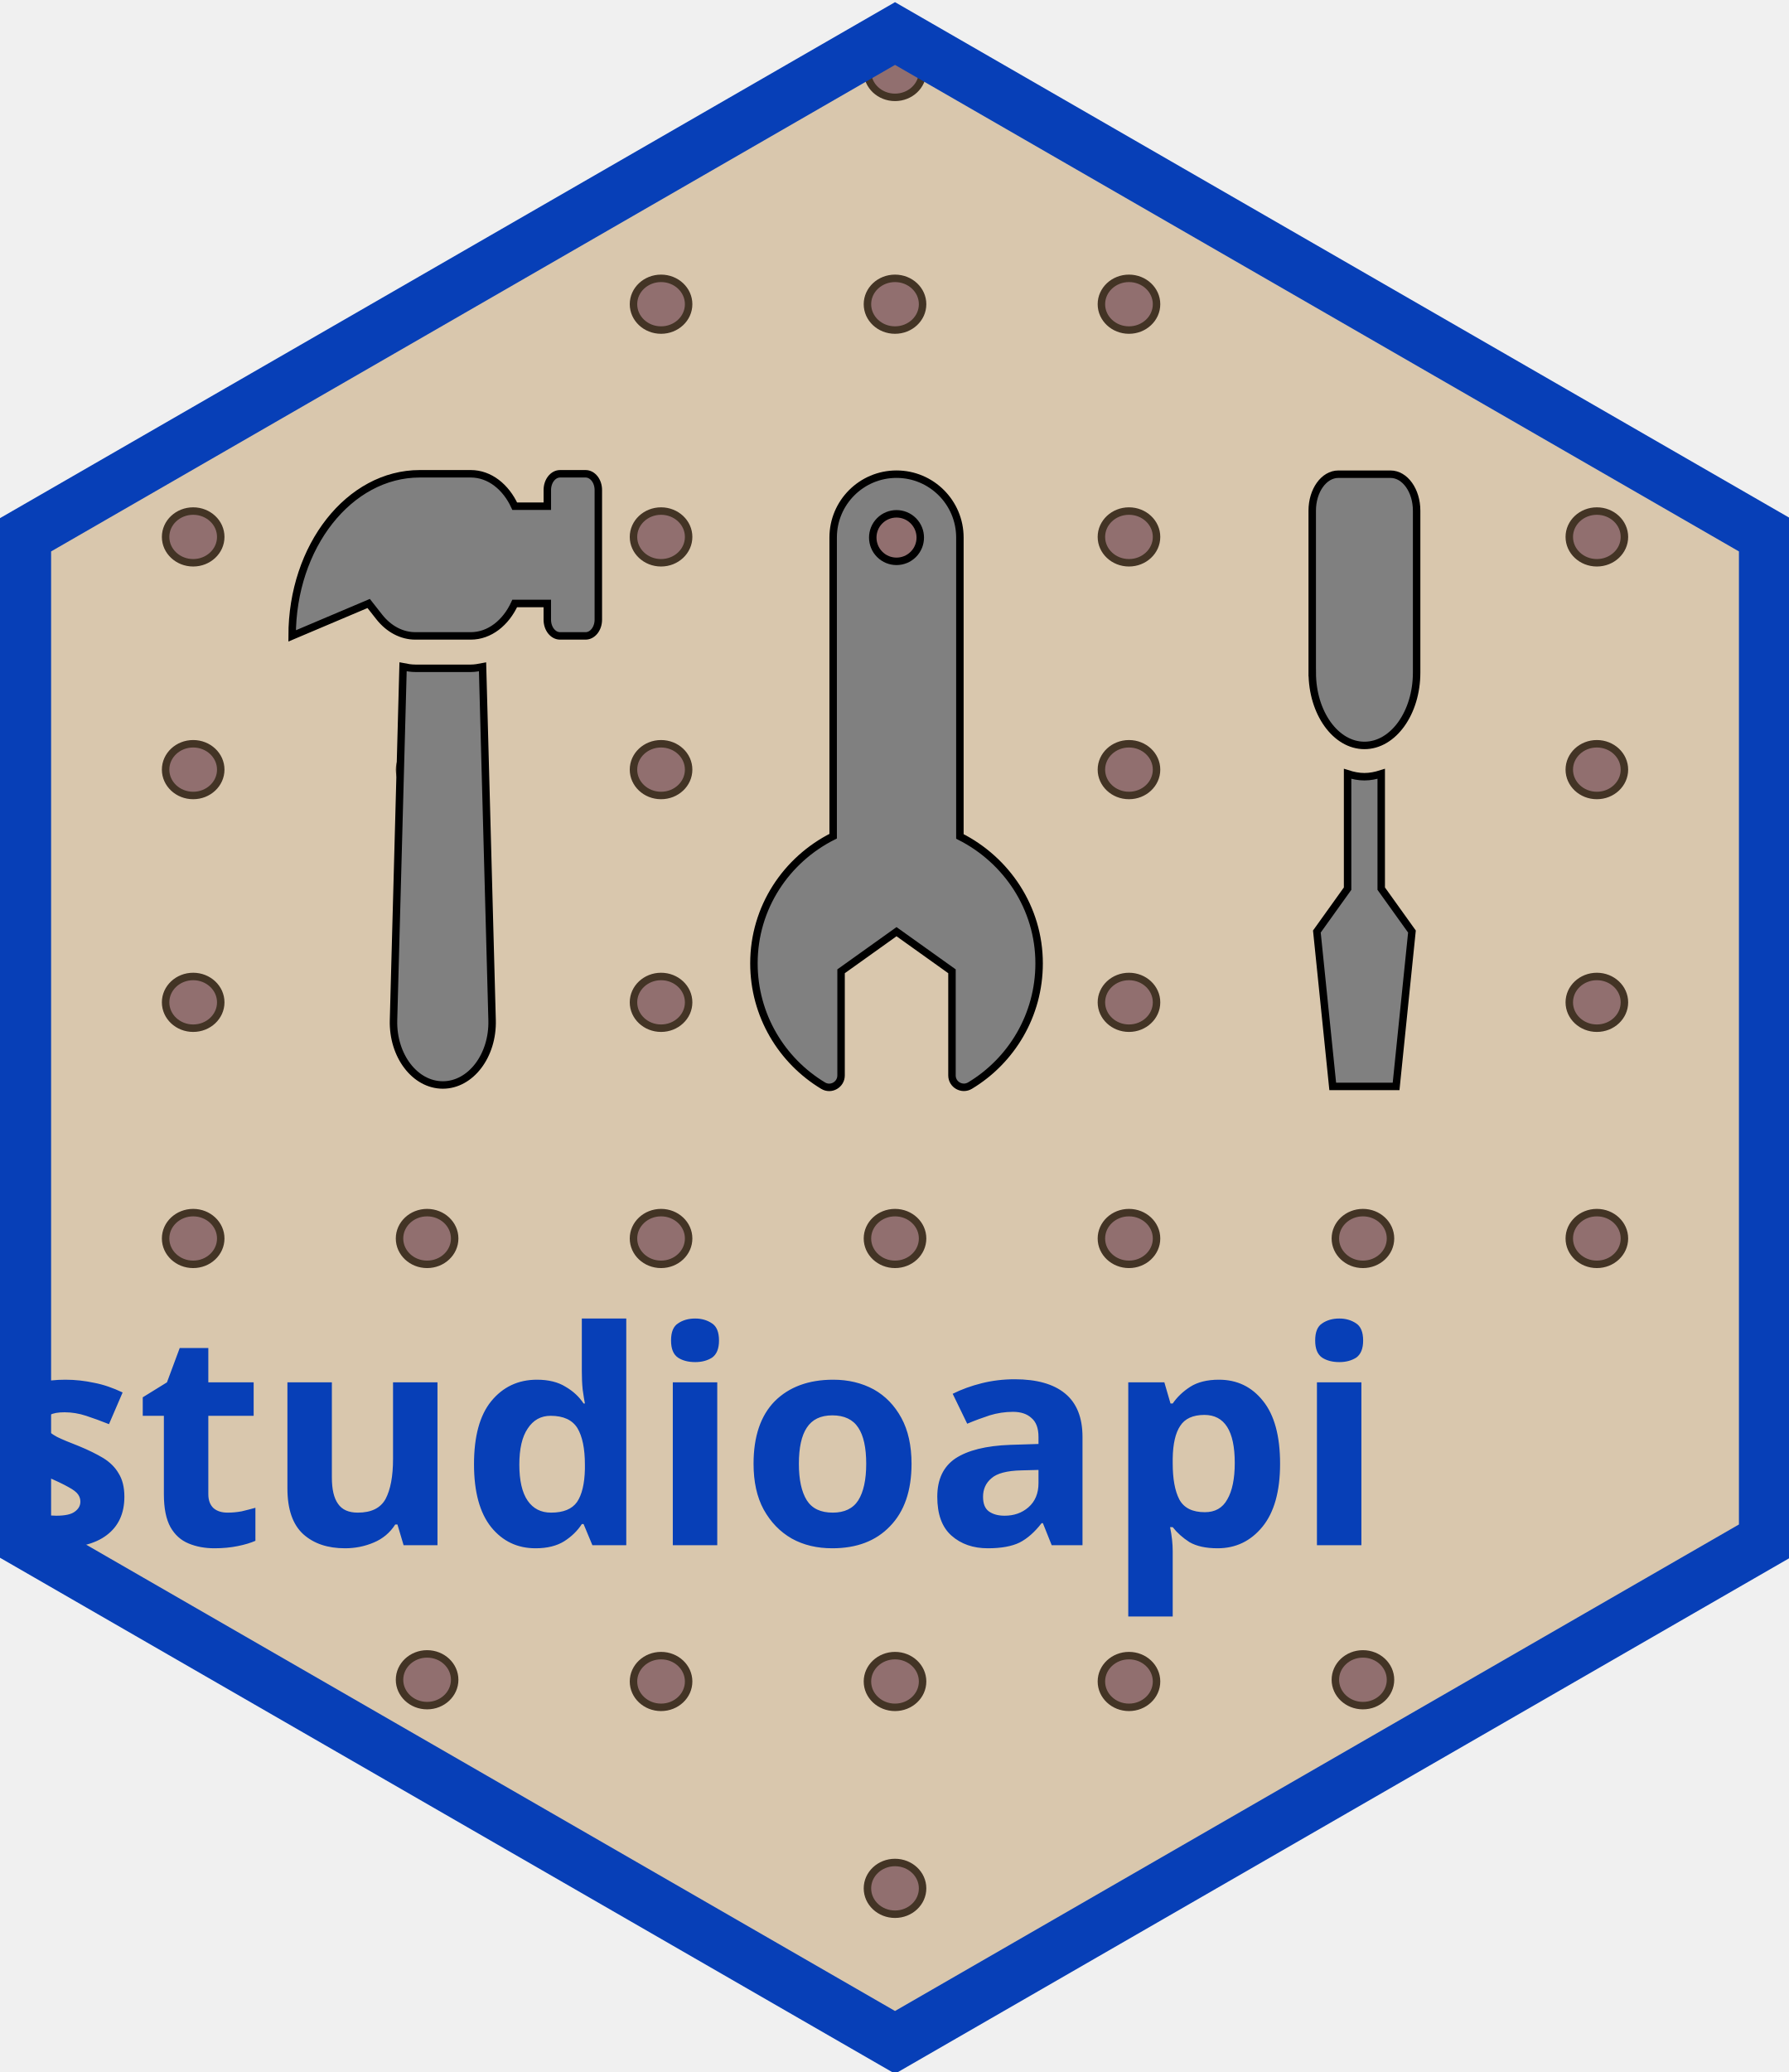
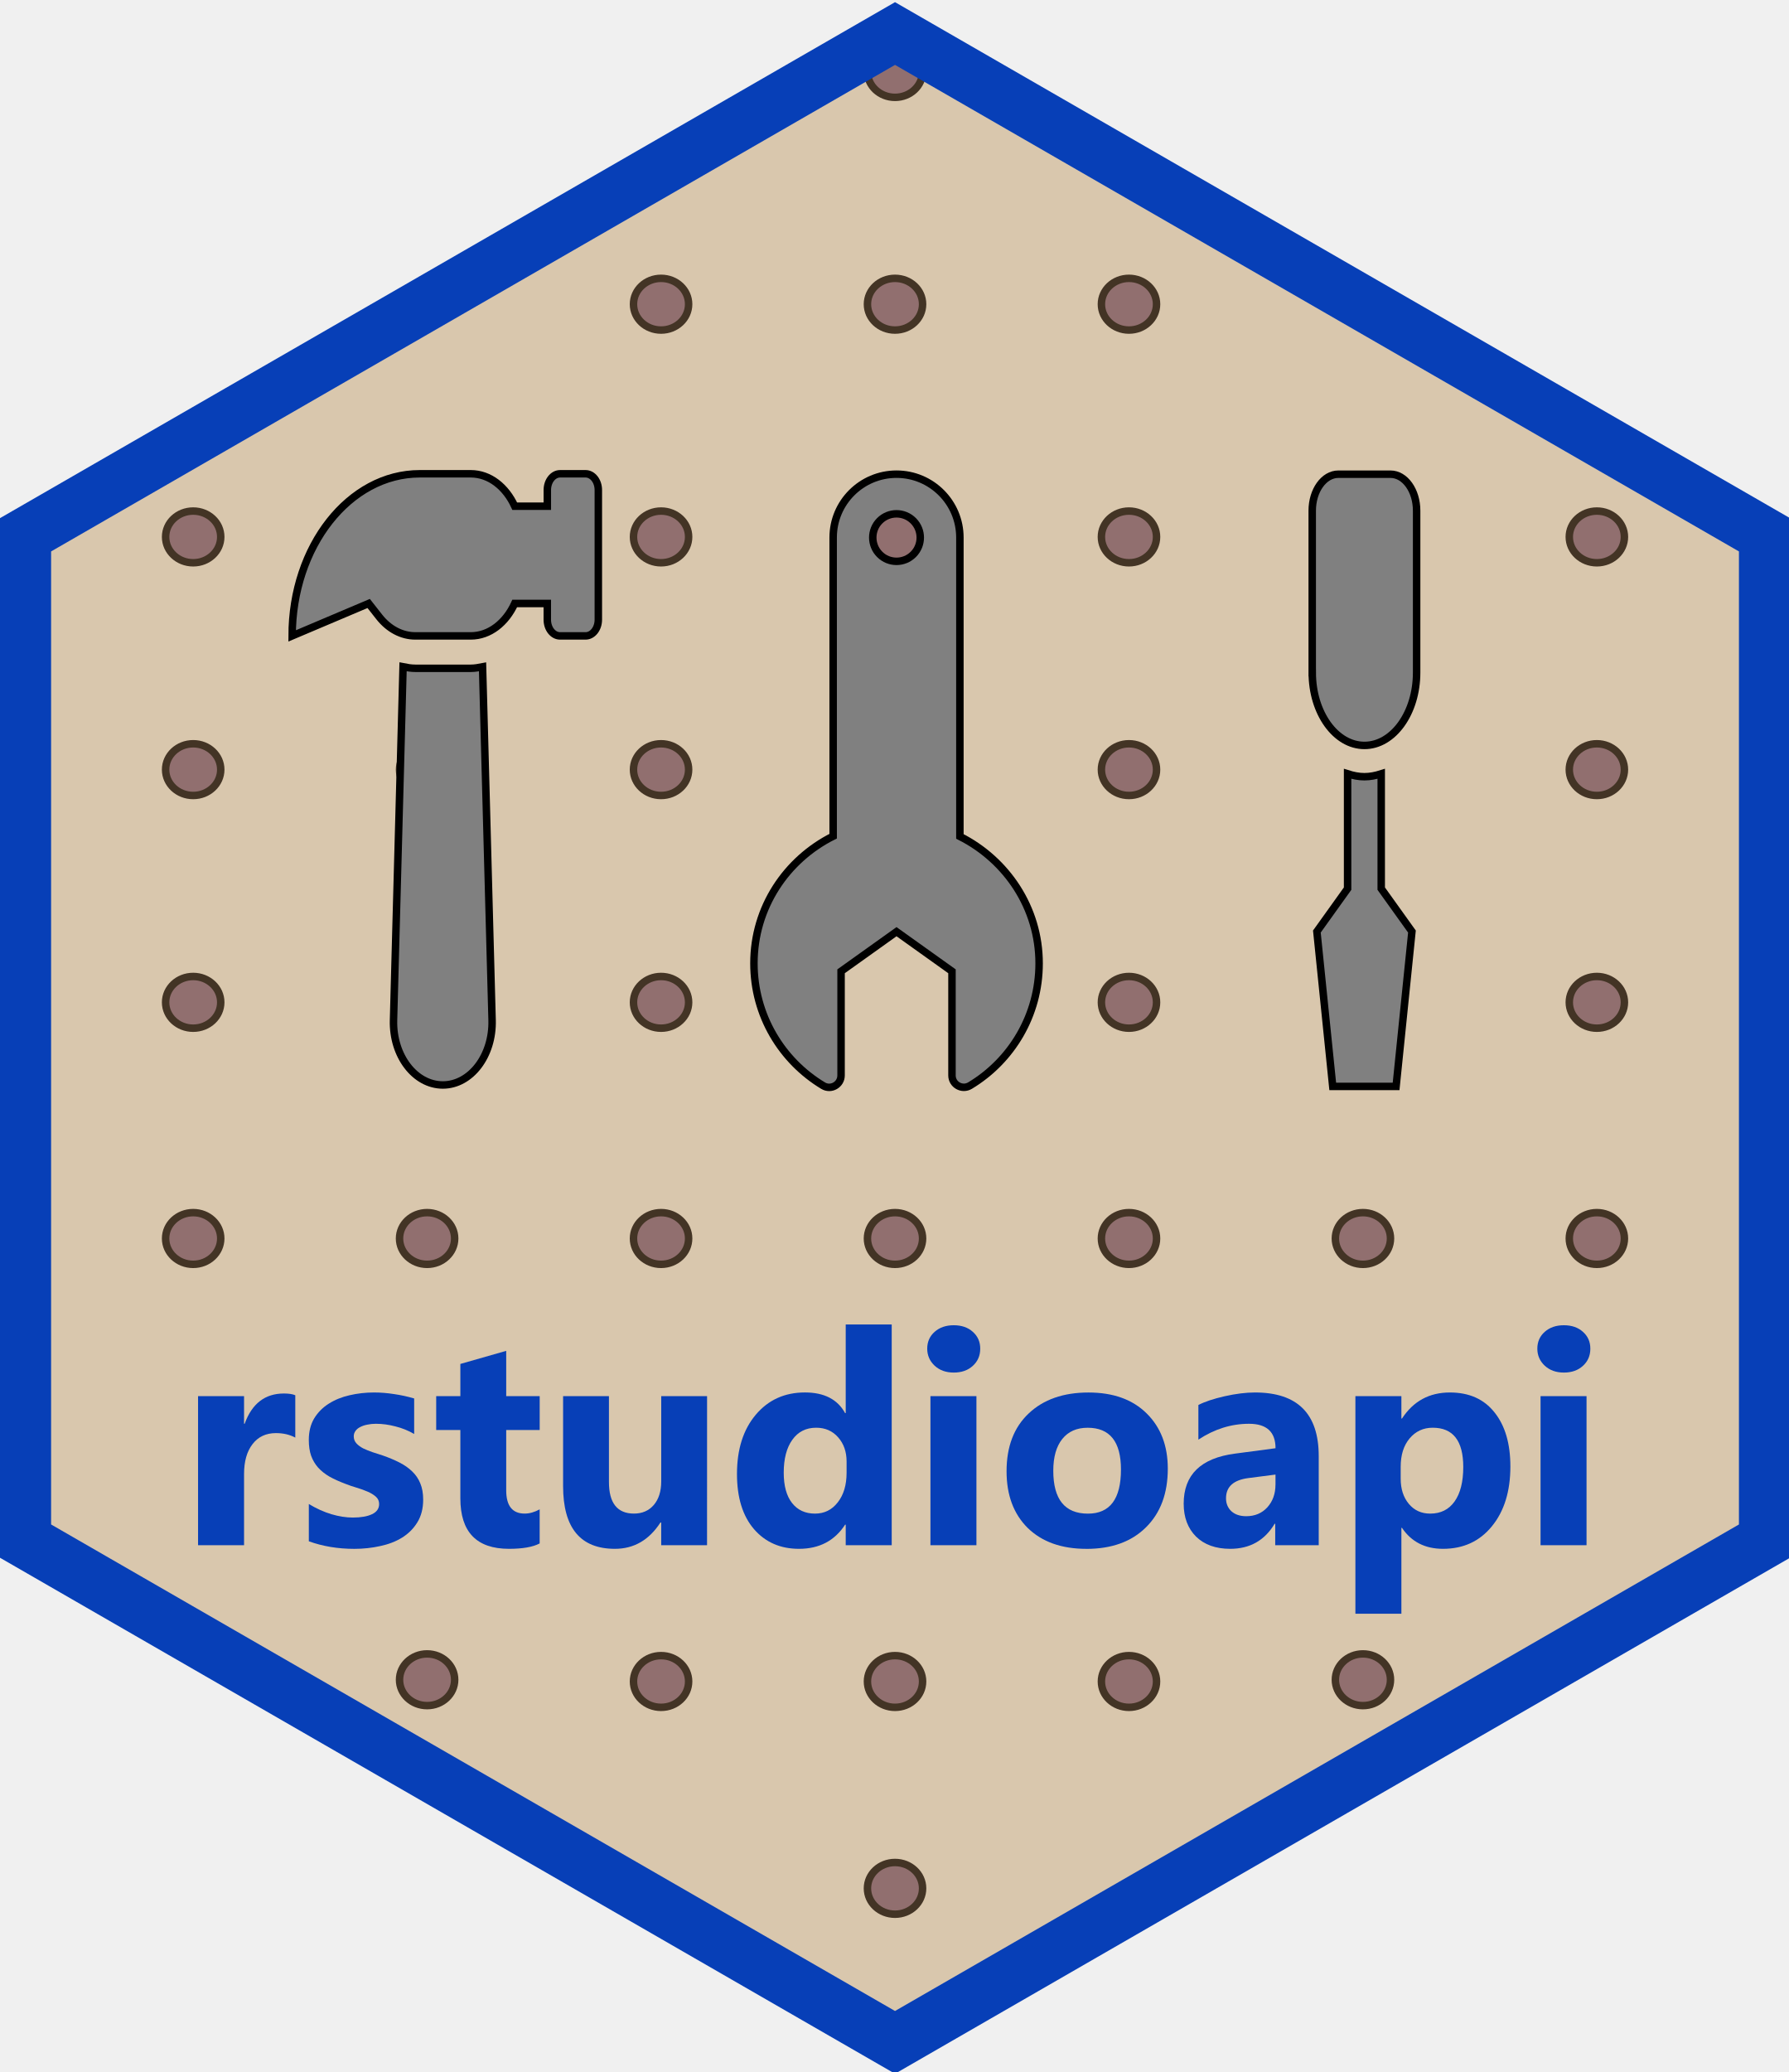
<svg xmlns="http://www.w3.org/2000/svg" width="240" height="278" viewBox="0 0 63.5 73.554" version="1.1" id="svg8">
  <defs id="defs2">
    <clipPath clipPathUnits="userSpaceOnUse" id="clipPath842">
      <path style="opacity:1;fill:none;fill-opacity:0.98;stroke:#ffffff;stroke-width:3.119;stroke-miterlimit:4;stroke-dasharray:none;stroke-dashoffset:0;stroke-opacity:1" id="path844" d="m 146.075,230.567 -64.034,36.97 -64.034,-36.97 0,-73.94 64.034,-36.97 64.034,36.97 z" />
    </clipPath>
    <clipPath clipPathUnits="userSpaceOnUse" id="clipPath831">
      <path style="opacity:1;fill:none;fill-opacity:0.98;stroke:#a71b1e;stroke-width:4;stroke-miterlimit:4;stroke-dasharray:none;stroke-dashoffset:0;stroke-opacity:1" id="path833" d="m 166.654,183.656 -64.034,36.97 -64.034,-36.97 0,-73.94 64.034,-36.97 64.034,36.97 z" />
    </clipPath>
    <clipPath clipPathUnits="userSpaceOnUse" id="clipPath868">
      <path style="opacity:1;fill:none;fill-opacity:0.98;stroke:#a71b1e;stroke-width:4;stroke-miterlimit:4;stroke-dasharray:none;stroke-dashoffset:0;stroke-opacity:1" id="path870" d="m 166.654,183.656 -64.034,36.97 -64.034,-36.97 0,-73.94 64.034,-36.97 64.034,36.97 z" />
    </clipPath>
    <clipPath clipPathUnits="userSpaceOnUse" id="clipPath885">
      <path style="opacity:1;fill:none;fill-opacity:0.98;stroke:#a71b1e;stroke-width:4;stroke-miterlimit:4;stroke-dasharray:none;stroke-dashoffset:0;stroke-opacity:1" id="path887" d="m 166.654,183.656 -64.034,36.97 -64.034,-36.97 0,-73.94 64.034,-36.97 64.034,36.97 z" />
    </clipPath>
    <linearGradient spreadMethod="pad" gradientUnits="userSpaceOnUse" y2="593.787" y1="3.666" x2="590.863" x1="0.741" id="gradientFill-1" gradientTransform="matrix(0.07136903,0,0,0.0471406,-125.7557,131.3733)">
      <stop id="stop60" stop-opacity="1" stop-color="rgb(203,206,208)" offset="0" />
      <stop id="stop62" stop-opacity="1" stop-color="rgb(132,131,139)" offset="1" />
    </linearGradient>
    <linearGradient spreadMethod="pad" gradientUnits="userSpaceOnUse" y2="553.442" y1="151.401" x2="703.067" x1="301.026" id="gradientFill-2" gradientTransform="matrix(0.0578191,0,0,0.05818802,-125.7557,131.3733)">
      <stop id="stop65" stop-opacity="1" stop-color="rgb(39,109,195)" offset="0" />
      <stop id="stop67" stop-opacity="1" stop-color="rgb(22,92,170)" offset="1" />
    </linearGradient>
    <clipPath clipPathUnits="userSpaceOnUse" id="clipPath858">
      <rect style="opacity:1;vector-effect:none;fill:none;fill-opacity:1;stroke:#000000;stroke-width:0.257;stroke-linecap:butt;stroke-linejoin:miter;stroke-miterlimit:4;stroke-dasharray:none;stroke-dashoffset:0;stroke-opacity:1" id="rect860" width="147.601" height="145.764" x="-903.297" y="166.759" rx="0.982" ry="0.957" />
    </clipPath>
    <clipPath clipPathUnits="userSpaceOnUse" id="clipPath1335">
      <path transform="matrix(0.4830351,0,0,0.4822271,-410.6639,79.05762)" style="opacity:1;fill:none;fill-opacity:1;stroke:#2a7fff;stroke-width:4;stroke-miterlimit:4;stroke-dasharray:none;stroke-dashoffset:0;stroke-opacity:1" id="path1337" d="m -465.95,262.621 -64.034,36.97 -64.034,-36.97 0,-73.94 64.034,-36.97 64.034,36.97 z" />
    </clipPath>
    <radialGradient id="SVGID_1_" cx="327.796" cy="448.951" r="309.807" gradientUnits="userSpaceOnUse" gradientTransform="matrix(0.07174215,0,0,0.07174215,-721.6517,85.24871)">
      <stop offset="0" style="stop-color:#77E8F9" id="stop1408" />
      <stop offset="0.701" style="stop-color:#2972CB" id="stop1410" />
      <stop offset="1" style="stop-color:#073FB7" id="stop1412" />
    </radialGradient>
    <linearGradient id="SVGID_2_" gradientUnits="userSpaceOnUse" x1="319.334" y1="14.727" x2="320.083" y2="281.935" gradientTransform="matrix(0.07174215,0,0,0.07174215,-721.6517,85.24871)">
      <stop offset="0" style="stop-color:#FFFFFF;stop-opacity:0.83" id="stop1431" />
      <stop offset="1" style="stop-color:#FFFFFF;stop-opacity:0" id="stop1433" />
    </linearGradient>
    <clipPath clipPathUnits="userSpaceOnUse" id="clipPath6968">
      <path transform="matrix(0.4830351,0,0,0.4822271,-376.6207,80.01857)" style="opacity:1;fill:none;fill-opacity:1;stroke:#073fb7;stroke-width:4;stroke-miterlimit:4;stroke-dasharray:none;stroke-dashoffset:0;stroke-opacity:1" id="path6970" d="m -465.95,262.621 -64.034,36.97 -64.034,-36.97 0,-73.94 64.034,-36.97 64.034,36.97 z" />
    </clipPath>
  </defs>
  <g id="layer4" style="display:inline">
    <path transform="matrix(0.4830351,0,0,0.4822271,287.7799,-71.96886)" style="display:inline;opacity:1;fill:#d9c7ad;fill-opacity:1;stroke:none;stroke-width:4;stroke-miterlimit:4;stroke-dasharray:none;stroke-dashoffset:0;stroke-opacity:1" id="path862" d="m -465.95,262.621 -64.034,36.97 -64.034,-36.97 0,-73.94 64.034,-36.97 64.034,36.97 z" />
  </g>
  <g id="layer2" style="display:inline">
    <ellipse ry="0.918" rx="0.979" cy="10.799" cx="23.472" id="ellipse1177" style="opacity:1;vector-effect:none;fill:#916f6f;fill-opacity:1;stroke:#433425;stroke-width:0.265;stroke-linecap:butt;stroke-linejoin:miter;stroke-miterlimit:4;stroke-dasharray:none;stroke-dashoffset:0;stroke-opacity:1" />
    <ellipse style="opacity:1;vector-effect:none;fill:#916f6f;fill-opacity:1;stroke:#433425;stroke-width:0.265;stroke-linecap:butt;stroke-linejoin:miter;stroke-miterlimit:4;stroke-dasharray:none;stroke-dashoffset:0;stroke-opacity:1" id="ellipse1179" cx="40.086" cy="10.799" rx="0.979" ry="0.918" />
    <ellipse ry="0.918" rx="0.979" cy="10.799" cx="31.779" id="ellipse1181" style="opacity:1;vector-effect:none;fill:#916f6f;fill-opacity:1;stroke:#433425;stroke-width:0.265;stroke-linecap:butt;stroke-linejoin:miter;stroke-miterlimit:4;stroke-dasharray:none;stroke-dashoffset:0;stroke-opacity:1" />
    <ellipse style="opacity:1;vector-effect:none;fill:#916f6f;fill-opacity:1;stroke:#433425;stroke-width:0.265;stroke-linecap:butt;stroke-linejoin:miter;stroke-miterlimit:4;stroke-dasharray:none;stroke-dashoffset:0;stroke-opacity:1" id="ellipse1201" cx="31.779" cy="2.538" rx="0.979" ry="0.918" />
    <ellipse style="opacity:1;vector-effect:none;fill:#916f6f;fill-opacity:1;stroke:#433425;stroke-width:0.265;stroke-linecap:butt;stroke-linejoin:miter;stroke-miterlimit:4;stroke-dasharray:none;stroke-dashoffset:0;stroke-opacity:1" id="ellipse1273" cx="15.165" cy="19.06" rx="0.979" ry="0.918" />
    <ellipse ry="0.918" rx="0.979" cy="19.06" cx="6.859" id="ellipse1275" style="opacity:1;vector-effect:none;fill:#916f6f;fill-opacity:1;stroke:#433425;stroke-width:0.265;stroke-linecap:butt;stroke-linejoin:miter;stroke-miterlimit:4;stroke-dasharray:none;stroke-dashoffset:0;stroke-opacity:1" />
    <ellipse style="opacity:1;vector-effect:none;fill:#916f6f;fill-opacity:1;stroke:#433425;stroke-width:0.265;stroke-linecap:butt;stroke-linejoin:miter;stroke-miterlimit:4;stroke-dasharray:none;stroke-dashoffset:0;stroke-opacity:1" id="ellipse1277" cx="23.472" cy="19.06" rx="0.979" ry="0.918" />
    <ellipse ry="0.918" rx="0.979" cy="19.06" cx="40.086" id="ellipse1279" style="opacity:1;vector-effect:none;fill:#916f6f;fill-opacity:1;stroke:#433425;stroke-width:0.265;stroke-linecap:butt;stroke-linejoin:miter;stroke-miterlimit:4;stroke-dasharray:none;stroke-dashoffset:0;stroke-opacity:1" />
    <ellipse style="opacity:1;vector-effect:none;fill:#916f6f;fill-opacity:1;stroke:#433425;stroke-width:0.265;stroke-linecap:butt;stroke-linejoin:miter;stroke-miterlimit:4;stroke-dasharray:none;stroke-dashoffset:0;stroke-opacity:1" id="ellipse1281" cx="31.779" cy="19.06" rx="0.979" ry="0.918" />
    <ellipse ry="0.918" rx="0.979" cy="19.06" cx="48.393" id="ellipse1283" style="opacity:1;vector-effect:none;fill:#916f6f;fill-opacity:1;stroke:#433425;stroke-width:0.265;stroke-linecap:butt;stroke-linejoin:miter;stroke-miterlimit:4;stroke-dasharray:none;stroke-dashoffset:0;stroke-opacity:1" />
    <ellipse ry="0.918" rx="0.979" cy="19.06" cx="56.699" id="ellipse1287" style="opacity:1;vector-effect:none;fill:#916f6f;fill-opacity:1;stroke:#433425;stroke-width:0.265;stroke-linecap:butt;stroke-linejoin:miter;stroke-miterlimit:4;stroke-dasharray:none;stroke-dashoffset:0;stroke-opacity:1" />
    <ellipse ry="0.918" rx="0.979" cy="35.582" cx="15.165" id="ellipse1293" style="opacity:1;vector-effect:none;fill:#916f6f;fill-opacity:1;stroke:#433425;stroke-width:0.265;stroke-linecap:butt;stroke-linejoin:miter;stroke-miterlimit:4;stroke-dasharray:none;stroke-dashoffset:0;stroke-opacity:1" />
    <ellipse style="opacity:1;vector-effect:none;fill:#916f6f;fill-opacity:1;stroke:#433425;stroke-width:0.265;stroke-linecap:butt;stroke-linejoin:miter;stroke-miterlimit:4;stroke-dasharray:none;stroke-dashoffset:0;stroke-opacity:1" id="ellipse1295" cx="6.859" cy="35.582" rx="0.979" ry="0.918" />
    <ellipse ry="0.918" rx="0.979" cy="35.582" cx="23.472" id="ellipse1297" style="opacity:1;vector-effect:none;fill:#916f6f;fill-opacity:1;stroke:#433425;stroke-width:0.265;stroke-linecap:butt;stroke-linejoin:miter;stroke-miterlimit:4;stroke-dasharray:none;stroke-dashoffset:0;stroke-opacity:1" />
    <ellipse style="opacity:1;vector-effect:none;fill:#916f6f;fill-opacity:1;stroke:#433425;stroke-width:0.265;stroke-linecap:butt;stroke-linejoin:miter;stroke-miterlimit:4;stroke-dasharray:none;stroke-dashoffset:0;stroke-opacity:1" id="ellipse1299" cx="40.086" cy="35.582" rx="0.979" ry="0.918" />
    <ellipse style="opacity:1;vector-effect:none;fill:#916f6f;fill-opacity:1;stroke:#433425;stroke-width:0.265;stroke-linecap:butt;stroke-linejoin:miter;stroke-miterlimit:4;stroke-dasharray:none;stroke-dashoffset:0;stroke-opacity:1" id="ellipse1303" cx="48.393" cy="35.582" rx="0.979" ry="0.918" />
    <ellipse style="opacity:1;vector-effect:none;fill:#916f6f;fill-opacity:1;stroke:#433425;stroke-width:0.265;stroke-linecap:butt;stroke-linejoin:miter;stroke-miterlimit:4;stroke-dasharray:none;stroke-dashoffset:0;stroke-opacity:1" id="ellipse1307" cx="56.699" cy="35.582" rx="0.979" ry="0.918" />
    <ellipse style="opacity:1;vector-effect:none;fill:#916f6f;fill-opacity:1;stroke:#433425;stroke-width:0.265;stroke-linecap:butt;stroke-linejoin:miter;stroke-miterlimit:4;stroke-dasharray:none;stroke-dashoffset:0;stroke-opacity:1" id="ellipse1313" cx="15.165" cy="27.321" rx="0.979" ry="0.918" />
    <ellipse ry="0.918" rx="0.979" cy="27.321" cx="6.859" id="ellipse1315" style="opacity:1;vector-effect:none;fill:#916f6f;fill-opacity:1;stroke:#433425;stroke-width:0.265;stroke-linecap:butt;stroke-linejoin:miter;stroke-miterlimit:4;stroke-dasharray:none;stroke-dashoffset:0;stroke-opacity:1" />
    <ellipse style="opacity:1;vector-effect:none;fill:#916f6f;fill-opacity:1;stroke:#433425;stroke-width:0.265;stroke-linecap:butt;stroke-linejoin:miter;stroke-miterlimit:4;stroke-dasharray:none;stroke-dashoffset:0;stroke-opacity:1" id="ellipse1317" cx="23.472" cy="27.321" rx="0.979" ry="0.918" />
    <ellipse ry="0.918" rx="0.979" cy="27.321" cx="40.086" id="ellipse1319" style="opacity:1;vector-effect:none;fill:#916f6f;fill-opacity:1;stroke:#433425;stroke-width:0.265;stroke-linecap:butt;stroke-linejoin:miter;stroke-miterlimit:4;stroke-dasharray:none;stroke-dashoffset:0;stroke-opacity:1" />
    <ellipse style="opacity:1;vector-effect:none;fill:#916f6f;fill-opacity:1;stroke:#433425;stroke-width:0.265;stroke-linecap:butt;stroke-linejoin:miter;stroke-miterlimit:4;stroke-dasharray:none;stroke-dashoffset:0;stroke-opacity:1" id="ellipse1321" cx="31.779" cy="27.321" rx="0.979" ry="0.918" />
    <ellipse ry="0.918" rx="0.979" cy="27.321" cx="56.699" id="ellipse1327" style="opacity:1;vector-effect:none;fill:#916f6f;fill-opacity:1;stroke:#433425;stroke-width:0.265;stroke-linecap:butt;stroke-linejoin:miter;stroke-miterlimit:4;stroke-dasharray:none;stroke-dashoffset:0;stroke-opacity:1" />
    <ellipse style="opacity:1;vector-effect:none;fill:#916f6f;fill-opacity:1;stroke:#433425;stroke-width:0.265;stroke-linecap:butt;stroke-linejoin:miter;stroke-miterlimit:4;stroke-dasharray:none;stroke-dashoffset:0;stroke-opacity:1" id="ellipse8053" cx="23.472" cy="59.691" rx="0.979" ry="0.918" />
    <ellipse ry="0.918" rx="0.979" cy="59.691" cx="40.086" id="ellipse8055" style="opacity:1;vector-effect:none;fill:#916f6f;fill-opacity:1;stroke:#433425;stroke-width:0.265;stroke-linecap:butt;stroke-linejoin:miter;stroke-miterlimit:4;stroke-dasharray:none;stroke-dashoffset:0;stroke-opacity:1" />
    <ellipse style="opacity:1;vector-effect:none;fill:#916f6f;fill-opacity:1;stroke:#433425;stroke-width:0.265;stroke-linecap:butt;stroke-linejoin:miter;stroke-miterlimit:4;stroke-dasharray:none;stroke-dashoffset:0;stroke-opacity:1" id="ellipse8057" cx="31.779" cy="59.691" rx="0.979" ry="0.918" />
    <ellipse style="opacity:1;vector-effect:none;fill:#916f6f;fill-opacity:1;stroke:#433425;stroke-width:0.265;stroke-linecap:butt;stroke-linejoin:miter;stroke-miterlimit:4;stroke-dasharray:none;stroke-dashoffset:0;stroke-opacity:1" id="ellipse8061" cx="15.165" cy="43.965" rx="0.979" ry="0.918" />
    <ellipse ry="0.918" rx="0.979" cy="43.965" cx="6.859" id="ellipse8063" style="opacity:1;vector-effect:none;fill:#916f6f;fill-opacity:1;stroke:#433425;stroke-width:0.265;stroke-linecap:butt;stroke-linejoin:miter;stroke-miterlimit:4;stroke-dasharray:none;stroke-dashoffset:0;stroke-opacity:1" />
    <ellipse style="opacity:1;vector-effect:none;fill:#916f6f;fill-opacity:1;stroke:#433425;stroke-width:0.265;stroke-linecap:butt;stroke-linejoin:miter;stroke-miterlimit:4;stroke-dasharray:none;stroke-dashoffset:0;stroke-opacity:1" id="ellipse8065" cx="23.472" cy="43.965" rx="0.979" ry="0.918" />
    <ellipse ry="0.918" rx="0.979" cy="43.965" cx="40.086" id="ellipse8067" style="opacity:1;vector-effect:none;fill:#916f6f;fill-opacity:1;stroke:#433425;stroke-width:0.265;stroke-linecap:butt;stroke-linejoin:miter;stroke-miterlimit:4;stroke-dasharray:none;stroke-dashoffset:0;stroke-opacity:1" />
    <ellipse style="opacity:1;vector-effect:none;fill:#916f6f;fill-opacity:1;stroke:#433425;stroke-width:0.265;stroke-linecap:butt;stroke-linejoin:miter;stroke-miterlimit:4;stroke-dasharray:none;stroke-dashoffset:0;stroke-opacity:1" id="ellipse8069" cx="31.779" cy="43.965" rx="0.979" ry="0.918" />
    <ellipse ry="0.918" rx="0.979" cy="43.965" cx="48.393" id="ellipse8071" style="opacity:1;vector-effect:none;fill:#916f6f;fill-opacity:1;stroke:#433425;stroke-width:0.265;stroke-linecap:butt;stroke-linejoin:miter;stroke-miterlimit:4;stroke-dasharray:none;stroke-dashoffset:0;stroke-opacity:1" />
    <ellipse ry="0.918" rx="0.979" cy="43.965" cx="56.699" id="ellipse8073" style="opacity:1;vector-effect:none;fill:#916f6f;fill-opacity:1;stroke:#433425;stroke-width:0.265;stroke-linecap:butt;stroke-linejoin:miter;stroke-miterlimit:4;stroke-dasharray:none;stroke-dashoffset:0;stroke-opacity:1" />
    <ellipse ry="0.918" rx="0.979" cy="59.63" cx="15.165" id="ellipse8075" style="opacity:1;vector-effect:none;fill:#916f6f;fill-opacity:1;stroke:#433425;stroke-width:0.265;stroke-linecap:butt;stroke-linejoin:miter;stroke-miterlimit:4;stroke-dasharray:none;stroke-dashoffset:0;stroke-opacity:1" />
    <ellipse style="opacity:1;vector-effect:none;fill:#916f6f;fill-opacity:1;stroke:#433425;stroke-width:0.265;stroke-linecap:butt;stroke-linejoin:miter;stroke-miterlimit:4;stroke-dasharray:none;stroke-dashoffset:0;stroke-opacity:1" id="ellipse8077" cx="48.393" cy="59.63" rx="0.979" ry="0.918" />
    <ellipse ry="0.918" rx="0.979" cy="67.035" cx="31.779" id="ellipse8079" style="opacity:1;vector-effect:none;fill:#916f6f;fill-opacity:1;stroke:#433425;stroke-width:0.265;stroke-linecap:butt;stroke-linejoin:miter;stroke-miterlimit:4;stroke-dasharray:none;stroke-dashoffset:0;stroke-opacity:1" />
  </g>
  <g id="layer3" style="display:inline;opacity:1">
    <path d="m -465.95,262.621 -64.034,36.97 -64.034,-36.97 0,-73.94 64.034,-36.97 64.034,36.97 z" id="path7233" style="display:inline;opacity:1;fill:none;fill-opacity:1;stroke:#073fb7;stroke-width:4;stroke-miterlimit:4;stroke-dasharray:none;stroke-dashoffset:0;stroke-opacity:1" transform="matrix(0.4830351,0,0,0.4822271,287.7799,-71.96886)" />
  </g>
  <g id="layer1" transform="translate(595.8656,-149.3812)" style="display:inline">
    <flowRoot xml:space="preserve" id="flowRoot835" style="font-style:normal;font-variant:normal;font-weight:normal;font-stretch:normal;font-size:64px;line-height:1.25;font-family:'Segoe UI';-inkscape-font-specification:'Segoe UI';letter-spacing:0px;word-spacing:0px;fill:#000000;fill-opacity:1;stroke:none">
      <flowRegion id="flowRegion837" style="font-style:normal;font-variant:normal;font-weight:normal;font-stretch:normal;font-size:64px;font-family:'Segoe UI';-inkscape-font-specification:'Segoe UI'">
        <rect id="rect839" width="366.323" height="73.265" x="204.094" y="643.683" style="font-style:normal;font-variant:normal;font-weight:normal;font-stretch:normal;font-size:64px;font-family:'Segoe UI';-inkscape-font-specification:'Segoe UI'" />
      </flowRegion>
      <flowPara id="flowPara841" />
    </flowRoot>
    <g id="Gray_Logo" transform="matrix(0.07174215,0,0,0.07174215,-721.6517,85.24871)" />
    <g id="Black_Letters" transform="matrix(0.07174215,0,0,0.07174215,-721.6517,85.24871)" />
    <g id="Blue_Gradient_Letters" transform="matrix(0.07174215,0,0,0.07174215,-721.6517,85.24871)" />
    <g id="White_Letters" transform="matrix(0.07174215,0,0,0.07174215,-721.6517,85.24871)" />
    <path d="m -575.073,166.2 h -0.906 c -0.25,0 -0.453,0.258 -0.453,0.576 v 0.575 h -1.157 c -0.314,-0.685 -0.892,-1.151 -1.561,-1.151 h -1.812 c -2.502,0 -4.531,2.576 -4.531,5.755 l 2.718,-1.151 0.375,0.477 c 0.34,0.432 0.801,0.674 1.281,0.674 h 1.968 c 0.669,0 1.247,-0.466 1.561,-1.151 h 1.157 v 0.575 c 0,0.318 0.203,0.576 0.453,0.576 h 0.906 c 0.25,0 0.453,-0.258 0.453,-0.576 v -4.604 c -2e-4,-0.317 -0.203,-0.575 -0.453,-0.575 z m -6.045,6.905 c -0.148,0 -0.293,-0.024 -0.436,-0.053 l -0.339,12.544 c -0.034,1.258 0.759,2.3 1.75,2.301 0.991,2.8e-4 1.784,-1.043 1.75,-2.301 l -0.339,-12.543 c -0.138,0.027 -0.276,0.052 -0.417,0.052 z" id="path2622" style="fill:#808080;stroke:#000000;stroke-width:0.265;stroke-miterlimit:4;stroke-dasharray:none" />
    <path id="path6913" d="m -566.639,187.921 c 0.28,0.169 0.637,-0.036 0.637,-0.363 v -3.697 l 1.969,-1.406 1.969,1.406 v 3.697 c 0,0.329 0.36,0.53 0.642,0.36 1.47,-0.886 2.452,-2.497 2.452,-4.338 0,-1.971 -1.157,-3.671 -2.813,-4.506 v -10.61 c 0,-1.242 -1.007,-2.25 -2.25,-2.25 -1.243,0 -2.25,1.007 -2.25,2.25 v 10.601 c -1.661,0.831 -2.813,2.53 -2.813,4.514 0,1.843 0.985,3.456 2.457,4.342 z m 2.009,-20.053 c 0.329,-0.329 0.864,-0.329 1.193,0 0.33,0.33 0.329,0.864 0,1.193 -0.329,0.329 -0.864,0.33 -1.193,0 -0.329,-0.329 -0.329,-0.864 0,-1.193 z" style="fill:#808080;stroke:#000000;stroke-width:0.265;stroke-miterlimit:4;stroke-dasharray:none" />
    <path id="path6939" d="m -548.545,187.948 -0.563,-5.498 1.091,-1.523 v -4.076 c 0.194,0.062 0.393,0.103 0.597,0.103 0.204,0 0.403,-0.041 0.597,-0.103 v 4.076 l 1.091,1.523 -0.563,5.498 z m -0.728,-14.692 v -5.747 c 0,-0.714 0.415,-1.294 0.927,-1.294 h 1.853 c 0.512,0 0.927,0.579 0.927,1.294 v 5.747 c 0,1.429 -0.83,2.587 -1.853,2.587 -1.023,0 -1.853,-1.158 -1.853,-2.587 z" style="fill:#808080;stroke:#000000;stroke-width:0.265;stroke-miterlimit:4;stroke-dasharray:none" />
  </g>
  <g id="layer5">
-     <text transform="translate(595.8656,-149.3812)" xml:space="preserve" style="font-style:normal;font-variant:normal;font-weight:normal;font-stretch:normal;font-size:6.237px;line-height:1.25;font-family:'Segoe UI';-inkscape-font-specification:'Segoe UI';letter-spacing:0px;word-spacing:0px;display:inline;fill:#073fb7;fill-opacity:1;stroke:none;stroke-width:0.334" x="-564.178" y="204.234" id="text926">
-       <tspan x="-564.178" y="204.234" id="tspan924" style="stroke-width:0.334">
-         <tspan x="-564.178" y="204.234" style="font-style:normal;font-variant:normal;font-weight:bold;font-stretch:normal;font-size:10.583px;font-family:'Segoe UI';-inkscape-font-specification:'Segoe UI Bold';text-align:center;text-anchor:middle;fill:#073fb7;fill-opacity:1;stroke-width:0.334" id="tspan922">rstudioapi</tspan>
-       </tspan>
-     </text>
+     <g aria-label="rstudioapi" transform="translate(595.8656,-149.3812)" style="font-style:normal;font-variant:normal;font-weight:normal;font-stretch:normal;font-size:6.237px;line-height:1.25;font-family:'Segoe UI';-inkscape-font-specification:'Segoe UI';letter-spacing:0px;word-spacing:0px;display:inline;fill:#073fb7;fill-opacity:1;stroke:none;stroke-width:0.334" id="text926">
+       <path d="m -585.381,200.415 q -0.295,-0.16 -0.687,-0.16 -0.532,0 -0.832,0.393 -0.3,0.388 -0.3,1.059 v 2.527 h -1.633 v -5.292 h 1.633 v 0.982 h 0.021 q 0.388,-1.075 1.395,-1.075 0.258,0 0.403,0.062 z" style="font-style:normal;font-variant:normal;font-weight:bold;font-stretch:normal;font-size:10.583px;font-family:'Segoe UI';-inkscape-font-specification:'Segoe UI Bold';text-align:center;text-anchor:middle;fill:#073fb7;fill-opacity:1;stroke-width:0.334" id="path901" />
+       <path d="m -584.9,204.095 v -1.323 q 0.403,0.243 0.801,0.362 0.403,0.119 0.76,0.119 0.434,0 0.682,-0.119 0.253,-0.119 0.253,-0.362 0,-0.155 -0.114,-0.258 -0.114,-0.103 -0.295,-0.181 -0.176,-0.077 -0.388,-0.14 -0.212,-0.062 -0.408,-0.14 -0.315,-0.119 -0.558,-0.253 -0.238,-0.14 -0.403,-0.32 -0.16,-0.181 -0.248,-0.419 -0.083,-0.238 -0.083,-0.563 0,-0.444 0.191,-0.765 0.196,-0.32 0.517,-0.522 0.326,-0.207 0.739,-0.3 0.419,-0.098 0.868,-0.098 0.351,0 0.713,0.057 0.362,0.052 0.713,0.155 v 1.261 q -0.31,-0.181 -0.667,-0.269 -0.351,-0.093 -0.692,-0.093 -0.16,0 -0.305,0.031 -0.14,0.026 -0.248,0.083 -0.109,0.052 -0.171,0.14 -0.062,0.083 -0.062,0.191 0,0.145 0.093,0.248 0.093,0.103 0.243,0.181 0.15,0.072 0.331,0.134 0.186,0.057 0.367,0.119 0.326,0.114 0.589,0.248 0.264,0.134 0.45,0.315 0.191,0.181 0.289,0.424 0.103,0.243 0.103,0.579 0,0.47 -0.207,0.806 -0.202,0.331 -0.543,0.543 -0.336,0.207 -0.78,0.3 -0.439,0.098 -0.915,0.098 -0.873,0 -1.617,-0.269 z" style="font-style:normal;font-variant:normal;font-weight:bold;font-stretch:normal;font-size:10.583px;font-family:'Segoe UI';-inkscape-font-specification:'Segoe UI Bold';text-align:center;text-anchor:middle;fill:#073fb7;fill-opacity:1;stroke-width:0.334" id="path903" />
+       <path d="m -576.704,204.172 q -0.362,0.191 -1.09,0.191 -1.726,0 -1.726,-1.793 v -2.424 h -0.858 v -1.204 h 0.858 v -1.142 l 1.628,-0.465 v 1.607 h 1.189 v 1.204 h -1.189 v 2.139 q 0,0.827 0.656,0.827 0.258,0 0.532,-0.15 z" style="font-style:normal;font-variant:normal;font-weight:bold;font-stretch:normal;font-size:10.583px;font-family:'Segoe UI';-inkscape-font-specification:'Segoe UI Bold';text-align:center;text-anchor:middle;fill:#073fb7;fill-opacity:1;stroke-width:0.334" id="path905" />
+       <path d="m -570.761,204.234 h -1.628 v -0.806 h -0.026 q -0.605,0.935 -1.617,0.935 -1.84,0 -1.84,-2.227 v -3.194 h 1.628 v 3.049 q 0,1.121 0.889,1.121 0.439,0 0.703,-0.305 0.264,-0.31 0.264,-0.837 v -3.028 h 1.628 z" style="font-style:normal;font-variant:normal;font-weight:bold;font-stretch:normal;font-size:10.583px;font-family:'Segoe UI';-inkscape-font-specification:'Segoe UI Bold';text-align:center;text-anchor:middle;fill:#073fb7;fill-opacity:1;stroke-width:0.334" id="path907" />
+       <path d="m -564.204,204.234 h -1.633 v -0.729 h -0.021 q -0.558,0.858 -1.638,0.858 -0.992,0 -1.597,-0.698 -0.605,-0.703 -0.605,-1.959 0,-1.313 0.667,-2.103 0.667,-0.791 1.747,-0.791 1.023,0 1.426,0.734 h 0.021 v -3.147 h 1.633 z m -1.602,-2.573 v -0.398 q 0,-0.517 -0.3,-0.858 -0.3,-0.341 -0.78,-0.341 -0.543,0 -0.847,0.429 -0.305,0.424 -0.305,1.168 0,0.698 0.295,1.075 0.295,0.377 0.816,0.377 0.496,0 0.806,-0.398 0.315,-0.398 0.315,-1.054 z" style="font-style:normal;font-variant:normal;font-weight:bold;font-stretch:normal;font-size:10.583px;font-family:'Segoe UI';-inkscape-font-specification:'Segoe UI Bold';text-align:center;text-anchor:middle;fill:#073fb7;fill-opacity:1;stroke-width:0.334" id="path909" />
+       <path d="m -562.002,198.106 q -0.413,0 -0.677,-0.243 -0.264,-0.248 -0.264,-0.605 0,-0.367 0.264,-0.599 0.264,-0.233 0.677,-0.233 0.419,0 0.677,0.233 0.264,0.233 0.264,0.599 0,0.372 -0.264,0.61 -0.258,0.238 -0.677,0.238 z m 0.806,6.129 h -1.633 v -5.292 h 1.633 z" style="font-style:normal;font-variant:normal;font-weight:bold;font-stretch:normal;font-size:10.583px;font-family:'Segoe UI';-inkscape-font-specification:'Segoe UI Bold';text-align:center;text-anchor:middle;fill:#073fb7;fill-opacity:1;stroke-width:0.334" id="path911" />
+       <path d="m -557.289,204.364 q -1.323,0 -2.083,-0.739 -0.754,-0.744 -0.754,-2.015 0,-1.313 0.785,-2.052 0.785,-0.744 2.124,-0.744 1.318,0 2.067,0.744 0.749,0.739 0.749,1.959 0,1.318 -0.775,2.083 -0.77,0.765 -2.114,0.765 z m 0.041,-4.299 q -0.579,0 -0.899,0.398 -0.32,0.398 -0.32,1.127 0,1.524 1.23,1.524 1.173,0 1.173,-1.566 0,-1.483 -1.183,-1.483 z" style="font-style:normal;font-variant:normal;font-weight:bold;font-stretch:normal;font-size:10.583px;font-family:'Segoe UI';-inkscape-font-specification:'Segoe UI Bold';text-align:center;text-anchor:middle;fill:#073fb7;fill-opacity:1;stroke-width:0.334" id="path913" />
+       <path d="m -549.042,204.234 h -1.545 v -0.76 h -0.021 q -0.532,0.889 -1.576,0.889 -0.77,0 -1.214,-0.434 -0.439,-0.439 -0.439,-1.168 0,-1.54 1.824,-1.778 l 1.437,-0.191 q 0,-0.868 -0.941,-0.868 -0.946,0 -1.798,0.563 v -1.23 q 0.341,-0.176 0.93,-0.31 0.594,-0.134 1.08,-0.134 2.263,0 2.263,2.258 z m -1.535,-2.15 v -0.357 l -0.961,0.124 q -0.796,0.103 -0.796,0.718 0,0.279 0.191,0.46 0.196,0.176 0.527,0.176 0.46,0 0.749,-0.315 0.289,-0.32 0.289,-0.806 z" style="font-style:normal;font-variant:normal;font-weight:bold;font-stretch:normal;font-size:10.583px;font-family:'Segoe UI';-inkscape-font-specification:'Segoe UI Bold';text-align:center;text-anchor:middle;fill:#073fb7;fill-opacity:1;stroke-width:0.334" id="path915" />
+       <path d="m -546.086,203.619 h -0.021 v 3.049 h -1.633 v -7.726 h 1.633 v 0.796 h 0.021 q 0.605,-0.925 1.7,-0.925 1.028,0 1.586,0.708 0.563,0.703 0.563,1.917 0,1.323 -0.656,2.124 -0.651,0.801 -1.736,0.801 -0.956,0 -1.457,-0.744 z m -0.046,-2.17 v 0.424 q 0,0.548 0.289,0.894 0.289,0.346 0.76,0.346 0.558,0 0.863,-0.429 0.31,-0.434 0.31,-1.225 0,-1.395 -1.085,-1.395 -0.501,0 -0.822,0.382 -0.315,0.377 -0.315,1.003 z" style="font-style:normal;font-variant:normal;font-weight:bold;font-stretch:normal;font-size:10.583px;font-family:'Segoe UI';-inkscape-font-specification:'Segoe UI Bold';text-align:center;text-anchor:middle;fill:#073fb7;fill-opacity:1;stroke-width:0.334" id="path917" />
+       <path d="m -540.339,198.106 q -0.413,0 -0.677,-0.243 -0.264,-0.248 -0.264,-0.605 0,-0.367 0.264,-0.599 0.264,-0.233 0.677,-0.233 0.419,0 0.677,0.233 0.264,0.233 0.264,0.599 0,0.372 -0.264,0.61 -0.258,0.238 -0.677,0.238 z m 0.806,6.129 h -1.633 v -5.292 h 1.633 z" style="font-style:normal;font-variant:normal;font-weight:bold;font-stretch:normal;font-size:10.583px;font-family:'Segoe UI';-inkscape-font-specification:'Segoe UI Bold';text-align:center;text-anchor:middle;fill:#073fb7;fill-opacity:1;stroke-width:0.334" id="path919" />
+     </g>
  </g>
  <style id="style1402" type="text/css">
	.st0{fill:#75AADB;}
	.st1{fill:#4D4D4D;}
	.st2{fill:#FFFFFF;}
	.st3{fill:url(#SVGID_1_);}
	.st4{fill:url(#SVGID_2_);}
	.st5{fill:url(#SVGID_3_);}
	.st6{fill:url(#SVGID_4_);}
	.st7{fill:url(#SVGID_5_);}
	.st8{fill:url(#SVGID_6_);}
	.st9{fill:url(#SVGID_7_);}
	.st10{fill:url(#SVGID_8_);}
	.st11{fill:url(#SVGID_9_);}
	.st12{fill:url(#SVGID_10_);}
	.st13{opacity:0.18;fill:url(#SVGID_11_);}
	.st14{opacity:0.3;}
</style>
</svg>
